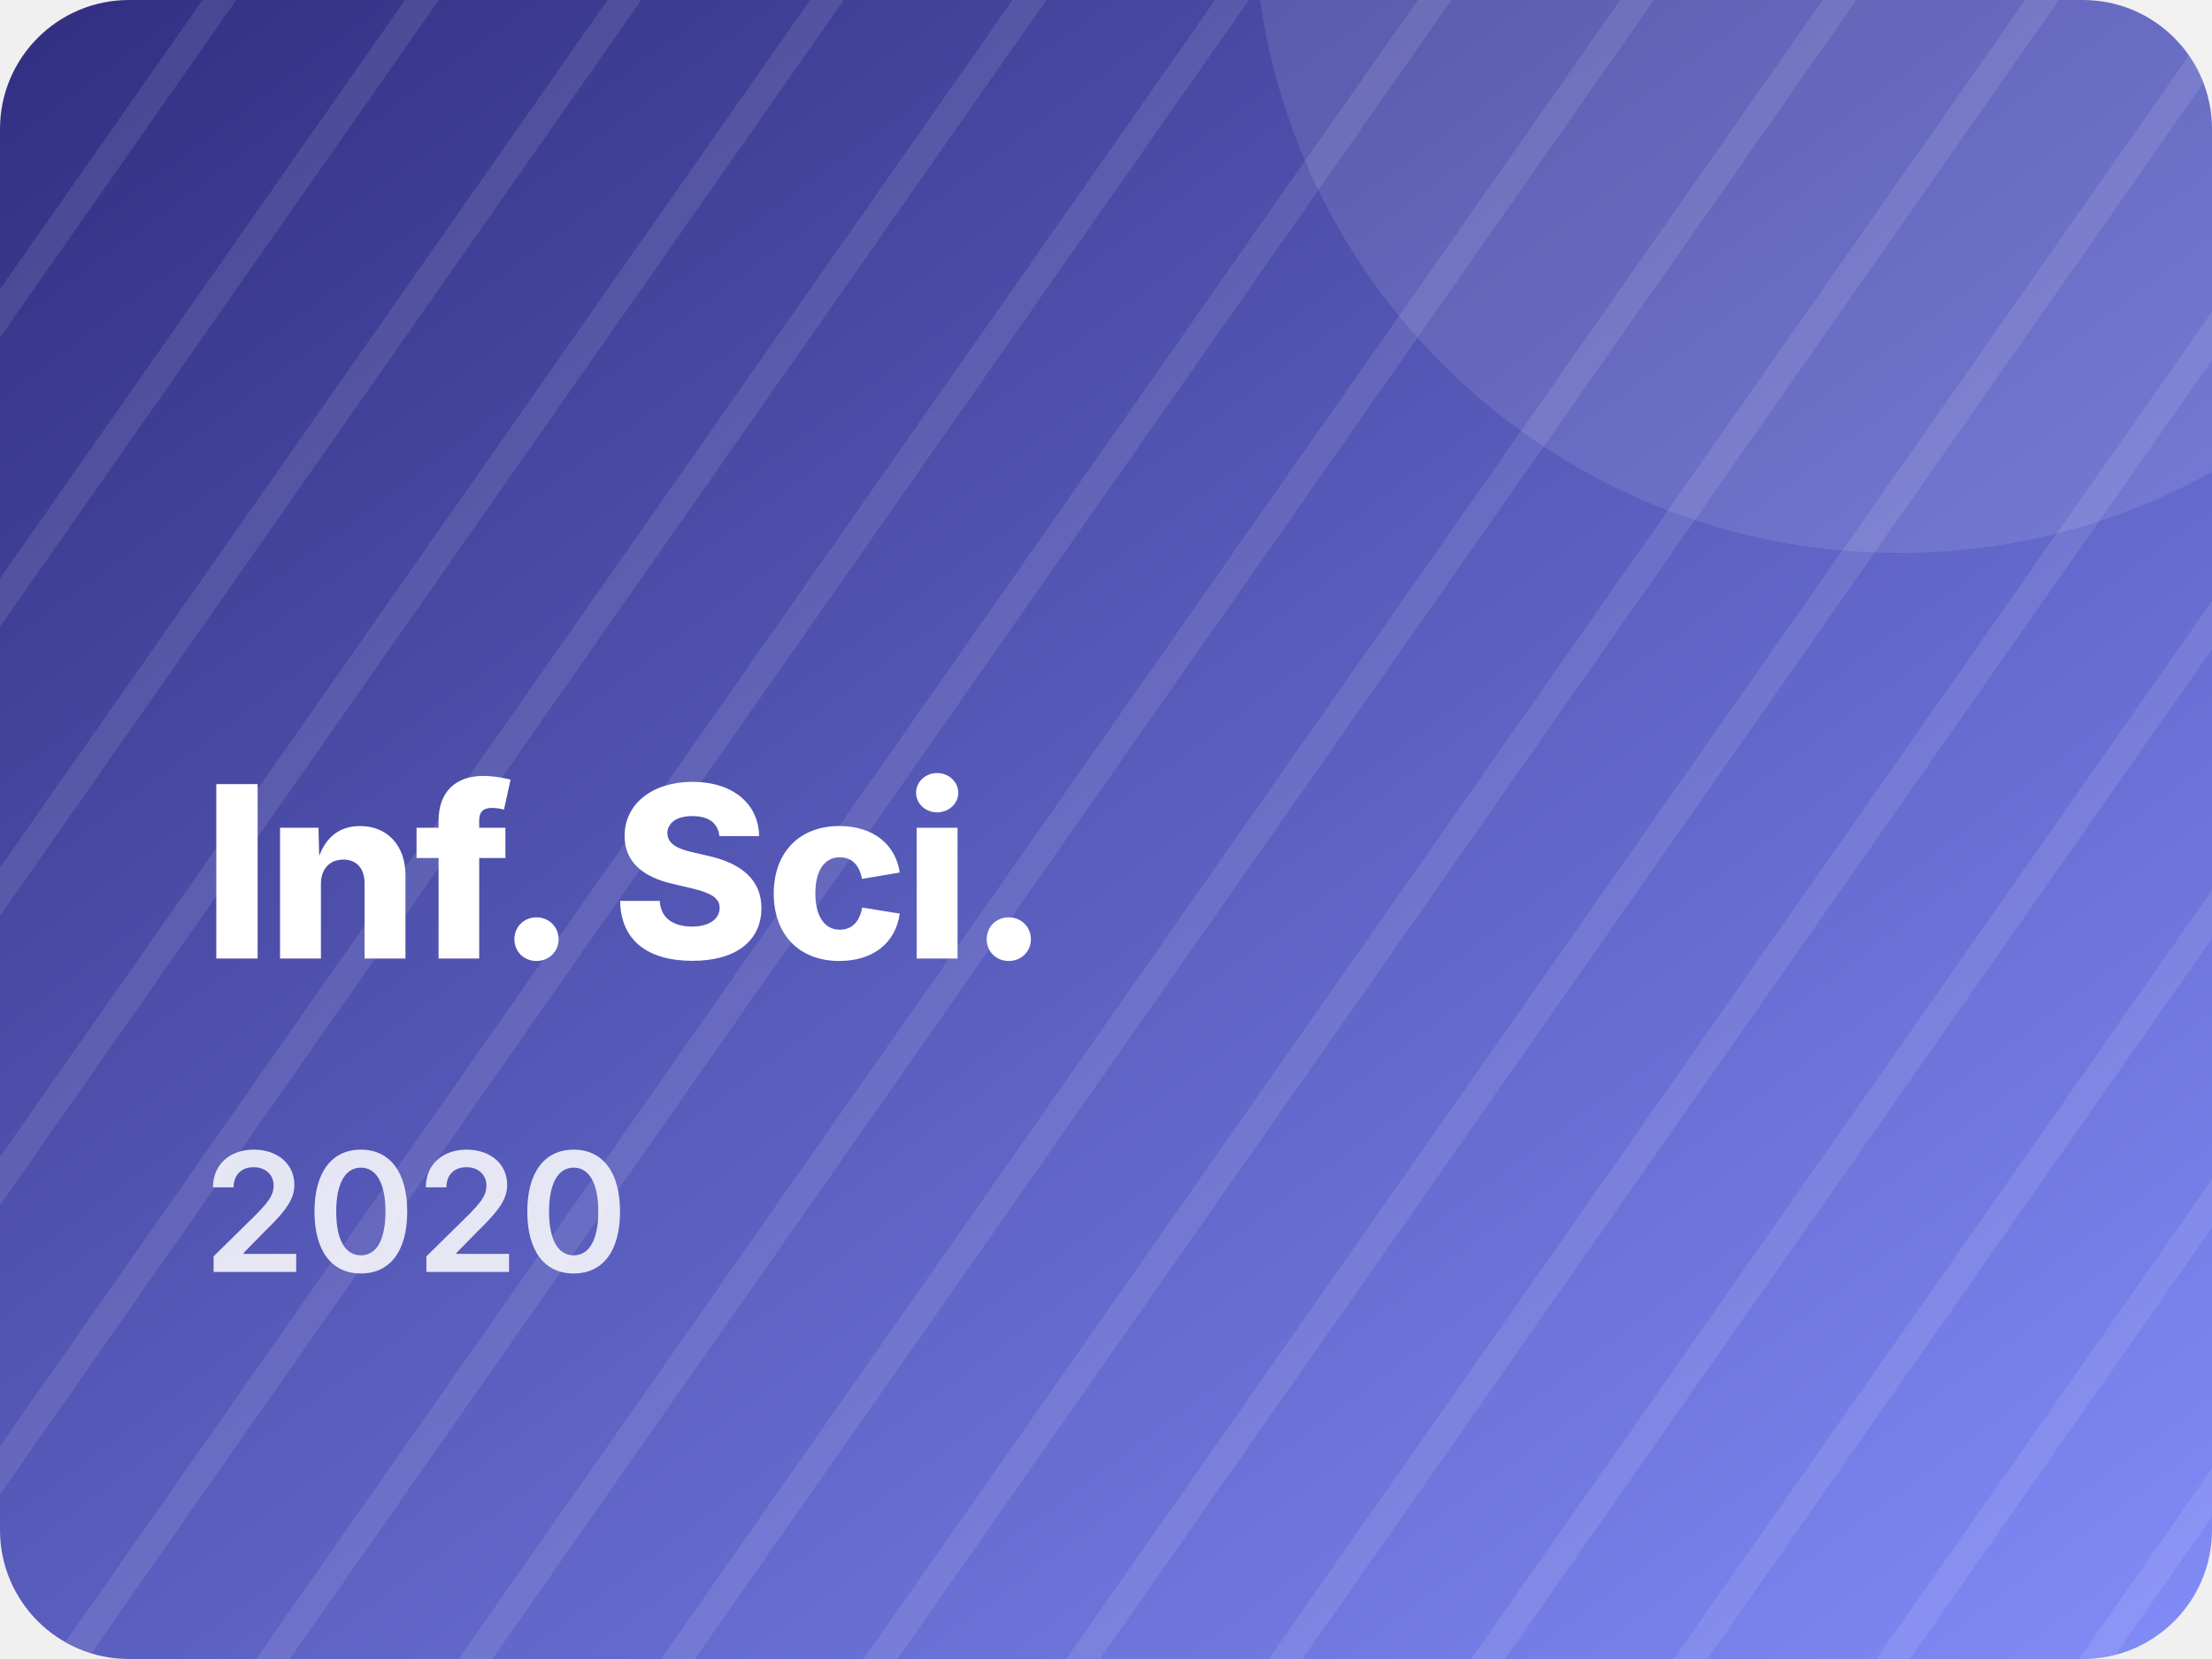
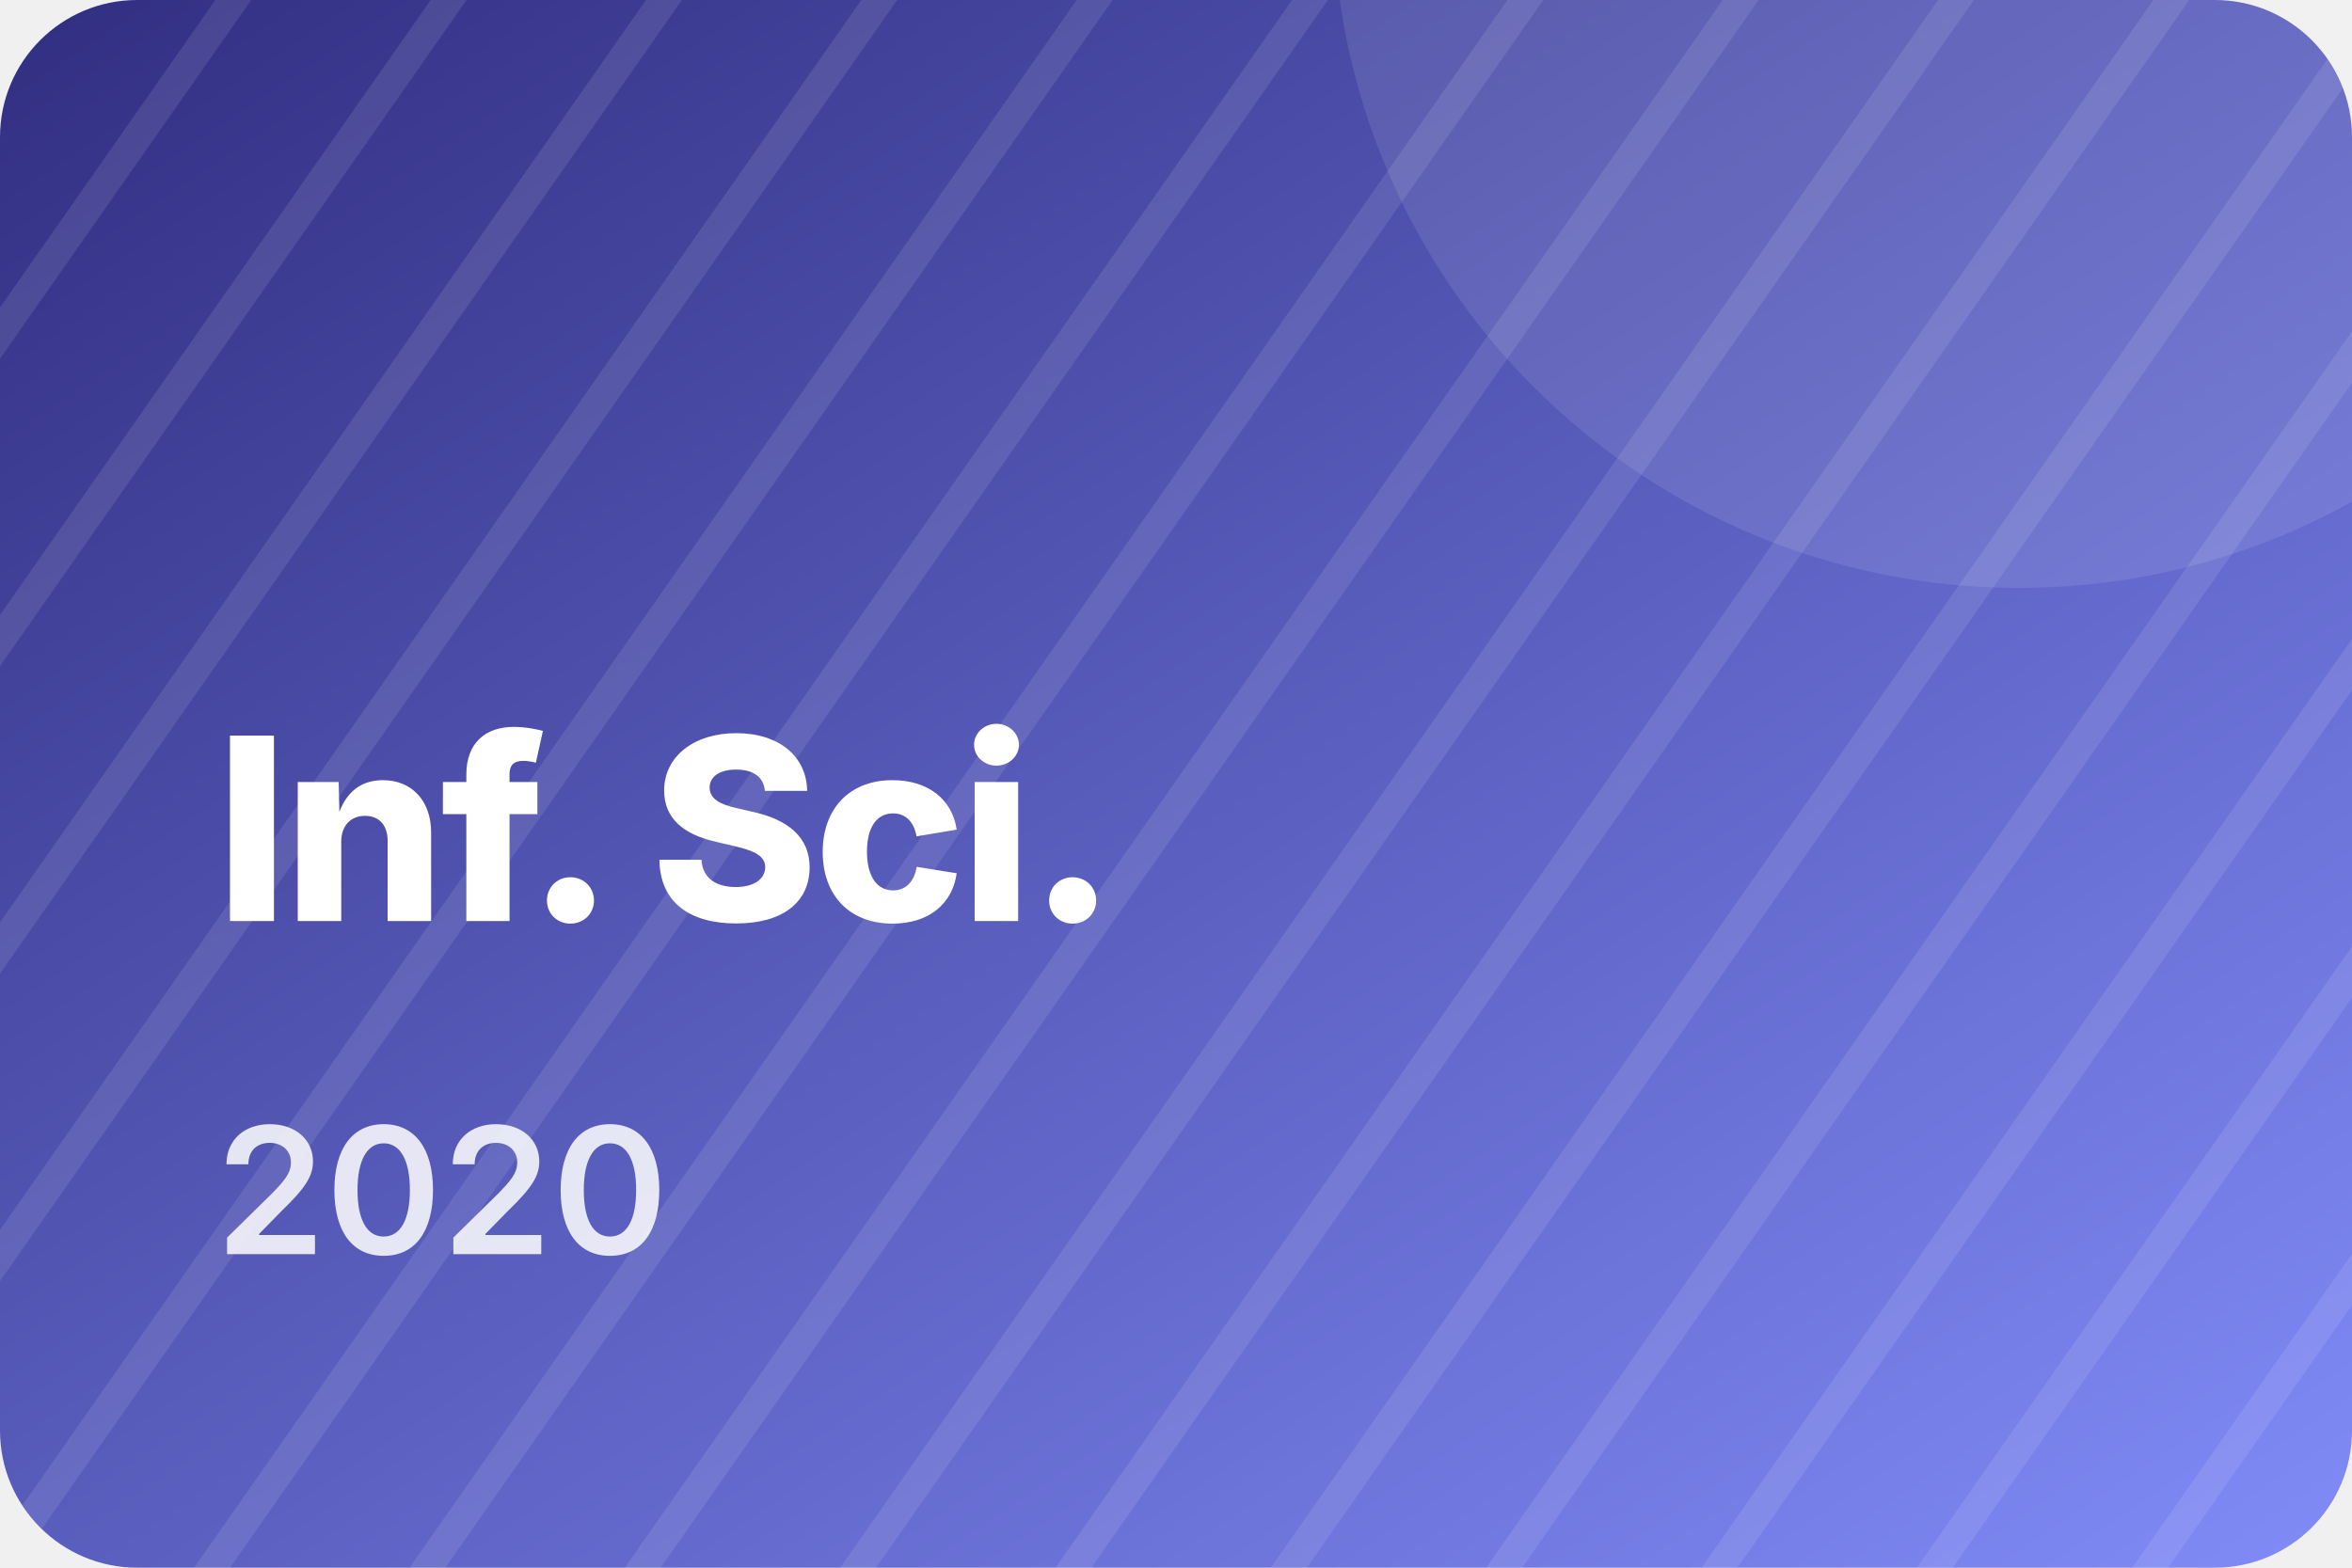
- <svg xmlns="http://www.w3.org/2000/svg" viewBox="0 0 240 180" width="240" height="180" role="img" aria-label="Inf. Sci. 2020">
+ <svg xmlns="http://www.w3.org/2000/svg" viewBox="0 0 240 160" width="240" height="160" role="img" aria-label="Inf. Sci. 2020">
  <defs>
    <linearGradient id="g-infsci" x1="0" y1="0" x2="1" y2="1">
      <stop offset="0" stop-color="#312e81" />
      <stop offset="1" stop-color="#818cf8" />
    </linearGradient>
    <pattern id="p-infsci" width="18" height="18" patternUnits="userSpaceOnUse" patternTransform="rotate(35)">
      <rect width="18" height="18" fill="none" />
      <line x1="0" y1="0" x2="0" y2="18" stroke="#ffffff" stroke-opacity="0.10" stroke-width="6" />
    </pattern>
  </defs>
-   <rect width="240" height="180" rx="14" fill="url(#g-infsci)" />
-   <rect width="240" height="180" rx="14" fill="url(#p-infsci)" />
+   <rect width="240" height="160" rx="14" fill="url(#g-infsci)" />
+   <rect width="240" height="160" rx="14" fill="url(#p-infsci)" />
  <circle cx="206" cy="-10" r="70" fill="#ffffff" fill-opacity="0.10" />
-   <text x="22" y="104" font-family="Inter, 'Segoe UI', Helvetica, Arial, sans-serif" font-weight="800" font-size="26" fill="#ffffff" letter-spacing="-0.5">Inf. Sci.</text>
-   <text x="22" y="138" font-family="Inter, 'Segoe UI', Helvetica, Arial, sans-serif" font-weight="600" font-size="18" fill="#ffffff" fill-opacity="0.85">2020</text>
+   <text x="22" y="94" font-family="Inter, 'Segoe UI', Helvetica, Arial, sans-serif" font-weight="800" font-size="26" fill="#ffffff" letter-spacing="-0.5">Inf. Sci.</text>
+   <text x="22" y="128" font-family="Inter, 'Segoe UI', Helvetica, Arial, sans-serif" font-weight="600" font-size="18" fill="#ffffff" fill-opacity="0.85">2020</text>
</svg>
